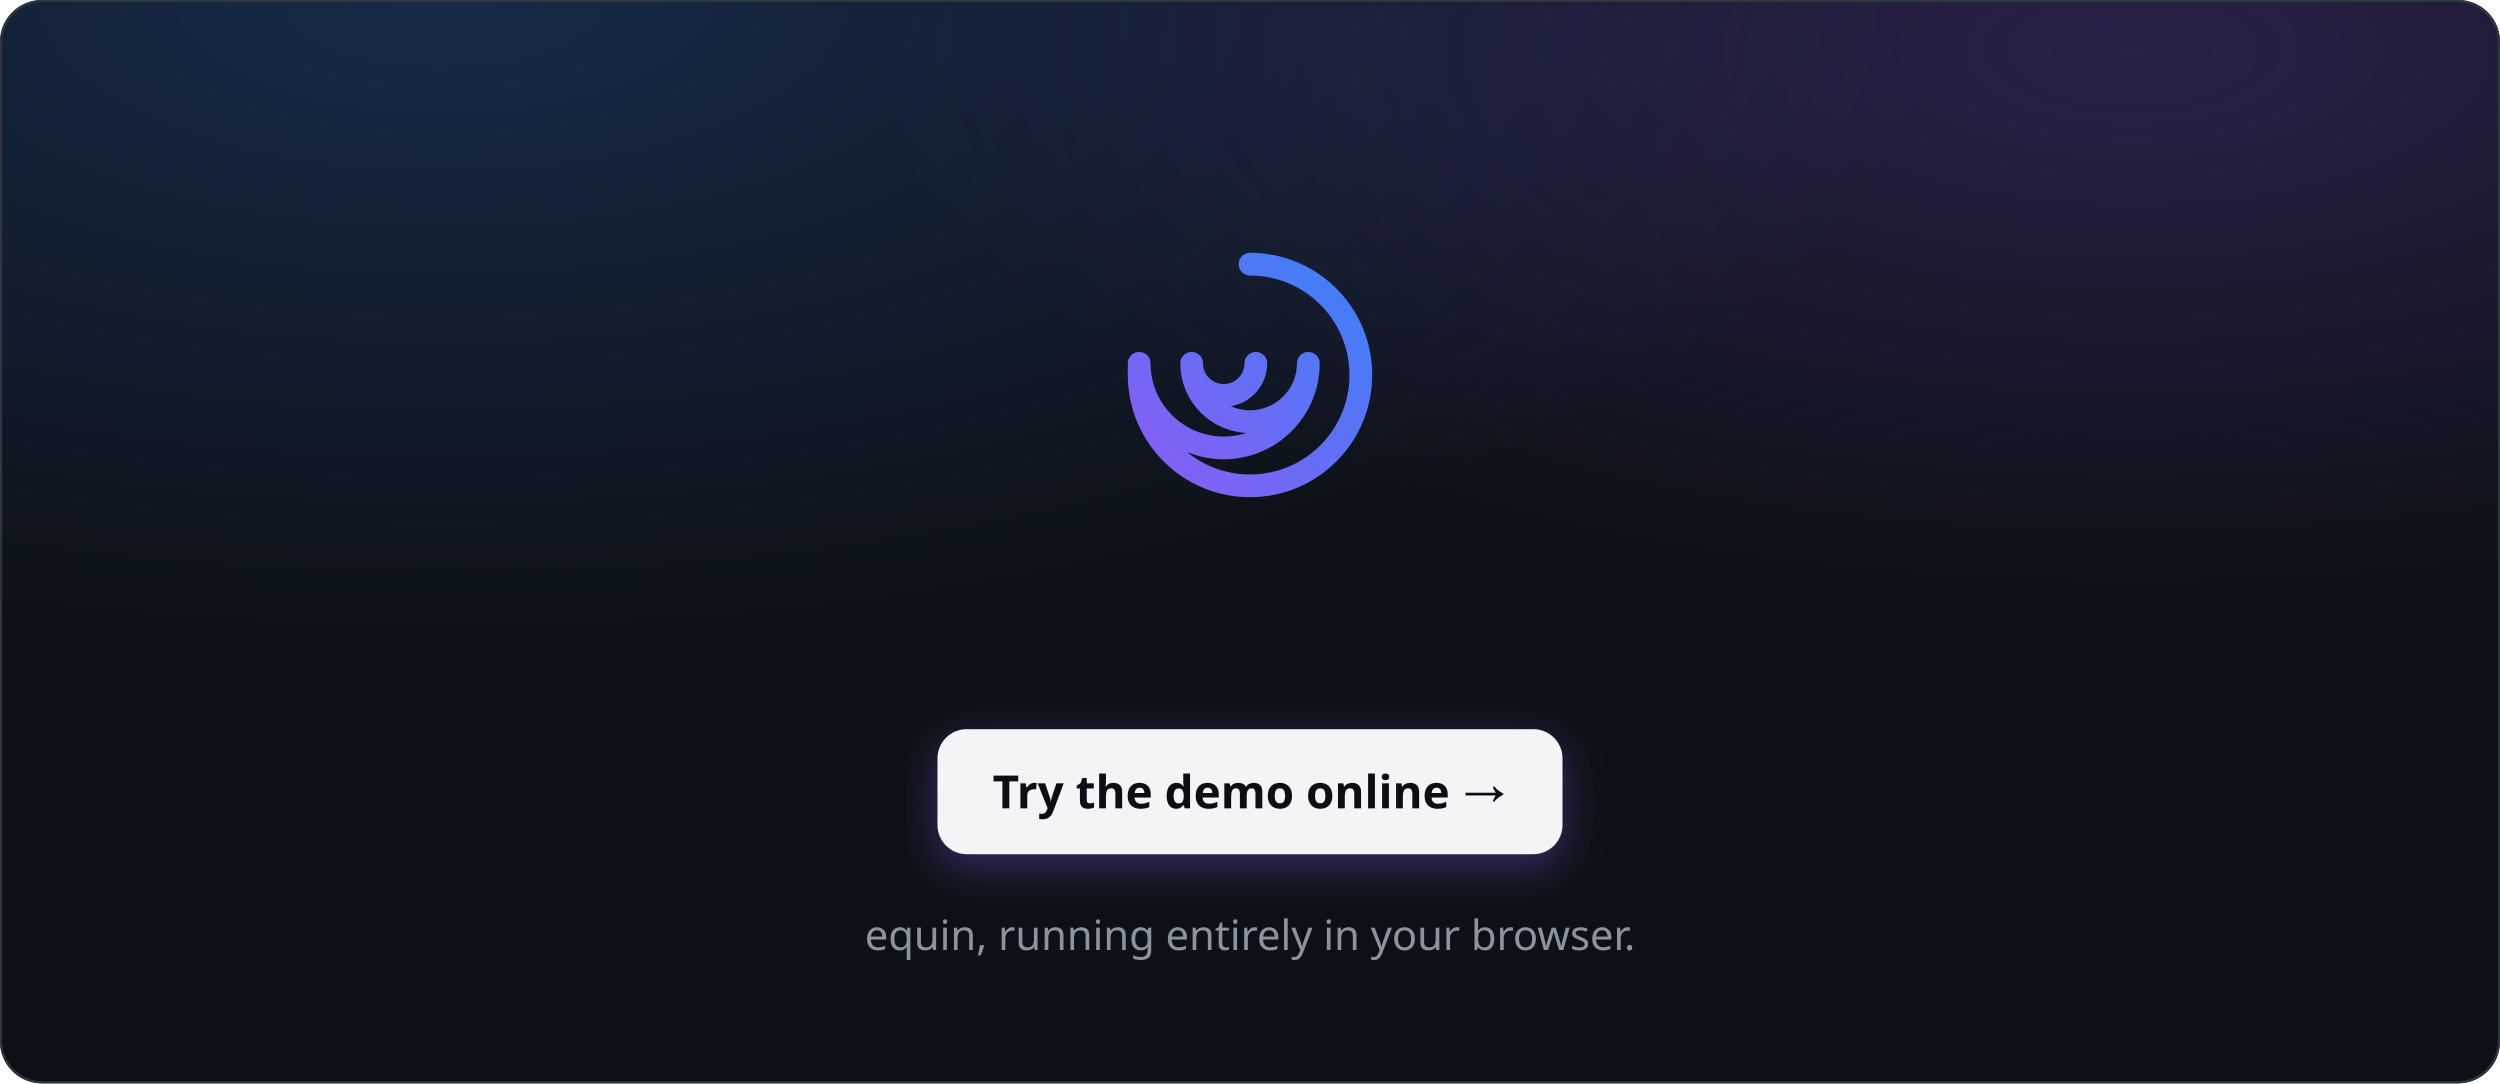
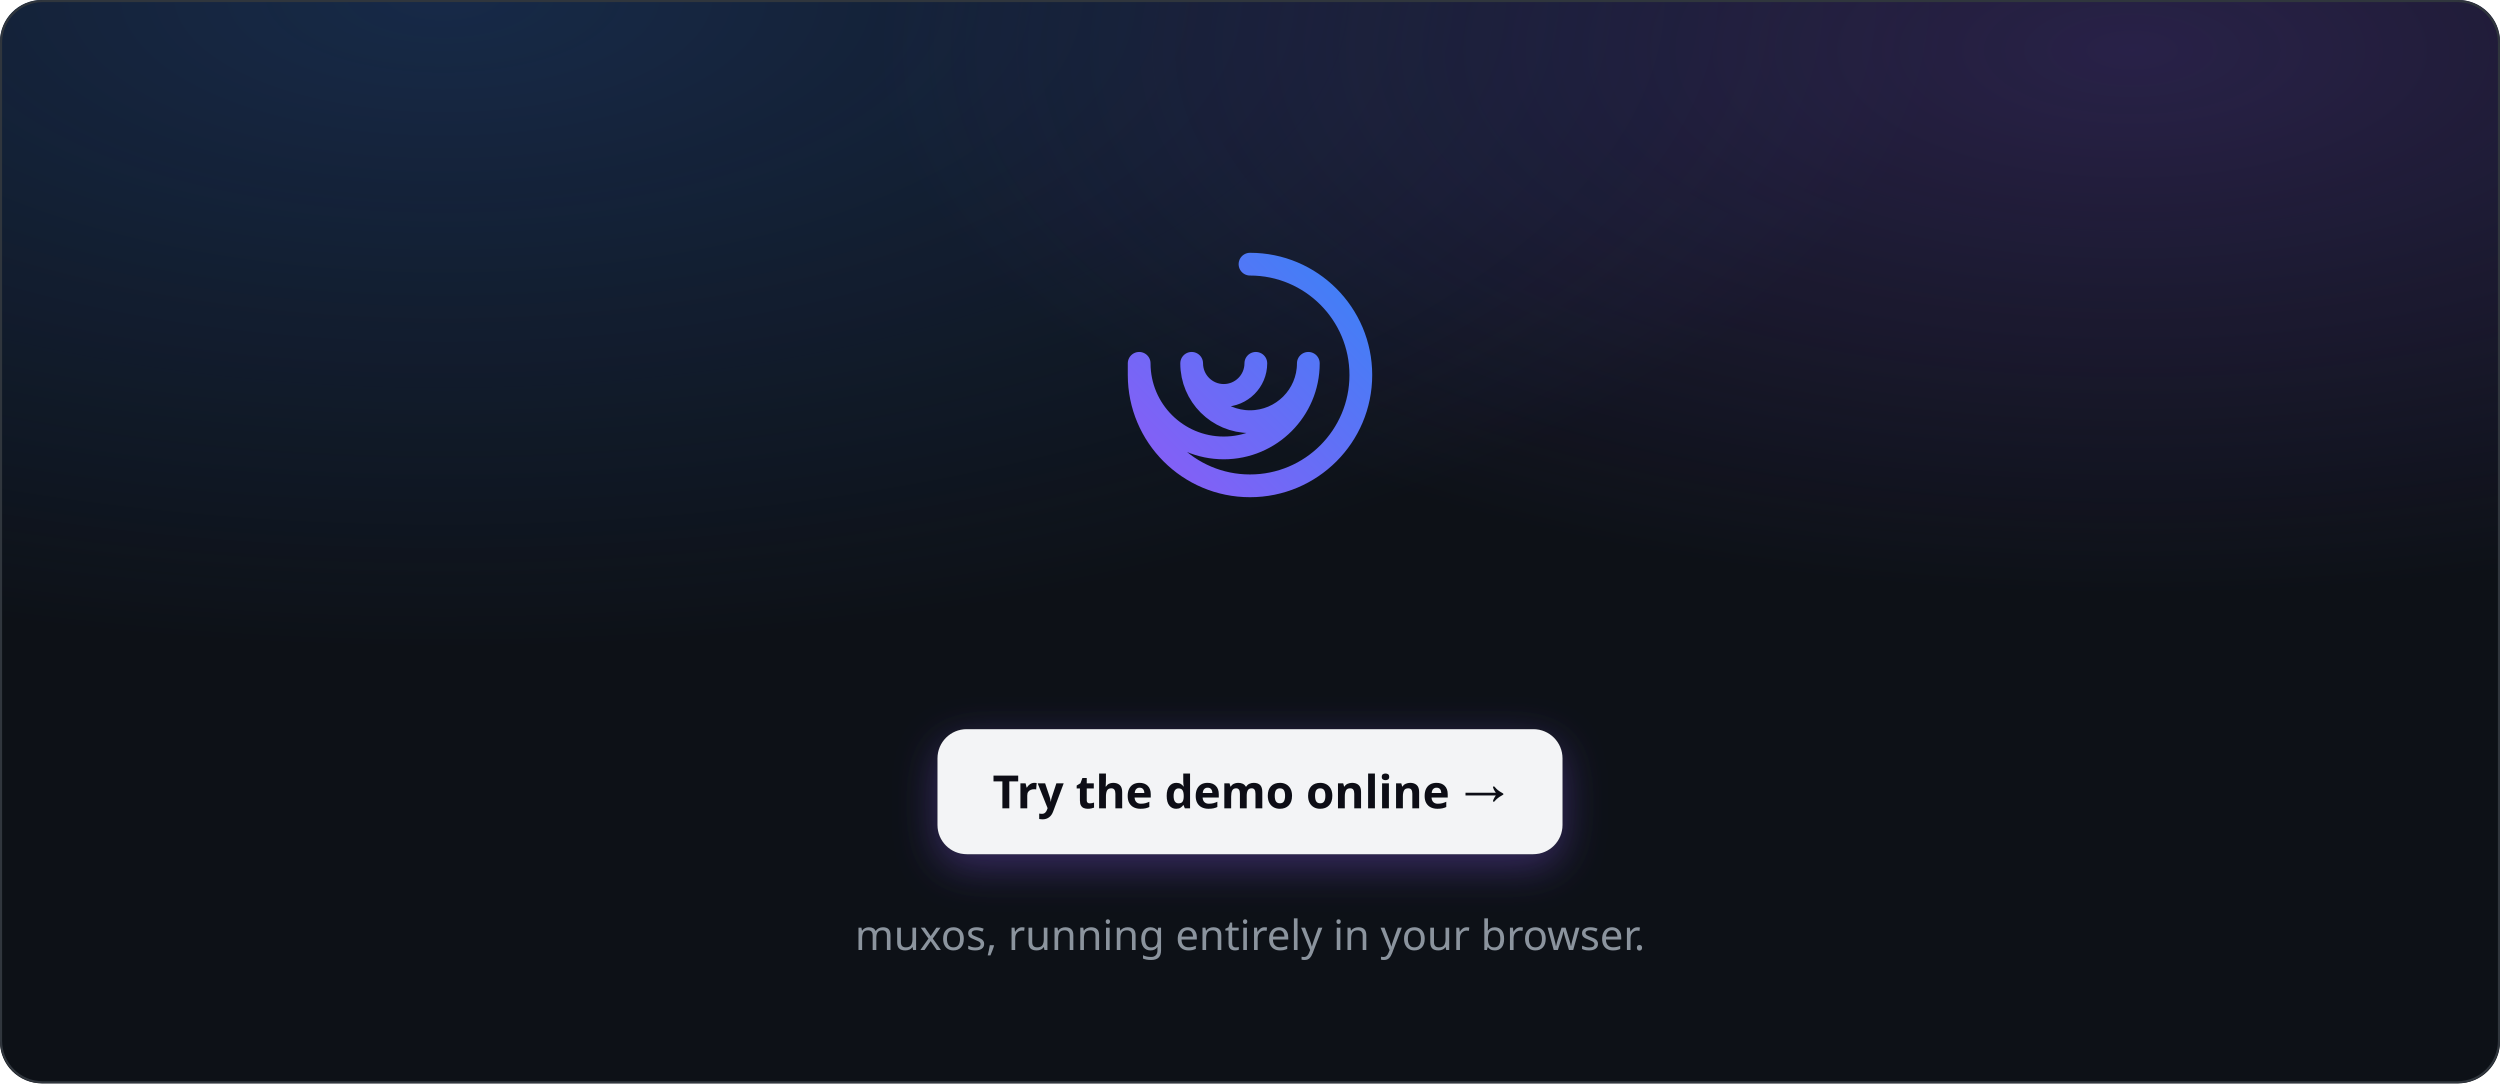
<svg xmlns="http://www.w3.org/2000/svg" width="1200" height="520" viewBox="0 0 1200 520">
  <defs>
    <radialGradient id="demo-a" cx=".18" cy="0" r=".6">
      <stop offset="0" stop-color="#3b82f6" stop-opacity="0.22" />
      <stop offset="1" stop-color="#3b82f6" stop-opacity="0" />
    </radialGradient>
    <radialGradient id="demo-b" cx=".85" cy=".05" r=".5">
      <stop offset="0" stop-color="#8b5cf6" stop-opacity="0.22" />
      <stop offset="1" stop-color="#8b5cf6" stop-opacity="0" />
    </radialGradient>
    <clipPath id="demo-clip">
      <rect width="1200" height="520" rx="20" />
    </clipPath>
    <filter id="demo-sh" x="-20%" y="-50%" width="140%" height="200%">
      <feDropShadow dx="0" dy="6" stdDeviation="10" flood-color="#8b5cf6" flood-opacity=".35" />
    </filter>
  </defs>
  <style>
  text { font-family: -apple-system, BlinkMacSystemFont, 'Segoe UI', 'Noto Sans', Helvetica, Arial, sans-serif; } .b { font-size: 22px; font-weight: 600; fill: #0d1117; } .c { font-size: 20px; fill: #8b949e; }
  .btn { animation: breathe 3s ease-in-out infinite; transform-origin: 600px 380px; }
  @keyframes breathe { 50% { transform: scale(1.04); } }
  @media (prefers-reduced-motion: reduce) { *, *::before { animation: none !important; } }
</style>
  <g clip-path="url(#demo-clip)">
    <rect width="1200" height="520" fill="#0d1117" />
    <rect width="1200" height="520" fill="url(#demo-a)" />
    <rect width="1200" height="520" fill="url(#demo-b)" />
  </g>
  <rect x=".5" y=".5" width="1199" height="519" rx="20" fill="none" stroke="#30363d" />
  <g transform="translate(530 110) scale(1.4)">
    <g fill="none">
      <defs>
        <linearGradient id="demo-logo-gradient" gradientUnits="userSpaceOnUse" x1="88" y1="12" x2="12" y2="88">
          <stop offset="0" stop-color="#3b82f6" />
          <stop offset="1" stop-color="#8b5cf6" />
        </linearGradient>
      </defs>
      <path d="M50 12 A38 38 0 1 1 12 50 L12 46 A29 29 0 0 0 70 46 A20 20 0 0 1 30 46 A11 11 0 0 0 52 46" stroke="url(#demo-logo-gradient)" stroke-width="7.8" stroke-linecap="round" stroke-linejoin="round" />
    </g>
  </g>
  <g class="btn" filter="url(#demo-sh)">
    <rect x="450" y="350" width="300" height="60" rx="14" fill="#f3f4f6" />
    <text x="600" y="388" text-anchor="middle" class="b">Try the demo online  →</text>
  </g>
-   <text x="600" y="456" text-anchor="middle" class="c">equin, running entirely in your browser.</text>
+   <text x="600" y="456" text-anchor="middle" class="c">muxos, running entirely in your browser.</text>
</svg>
